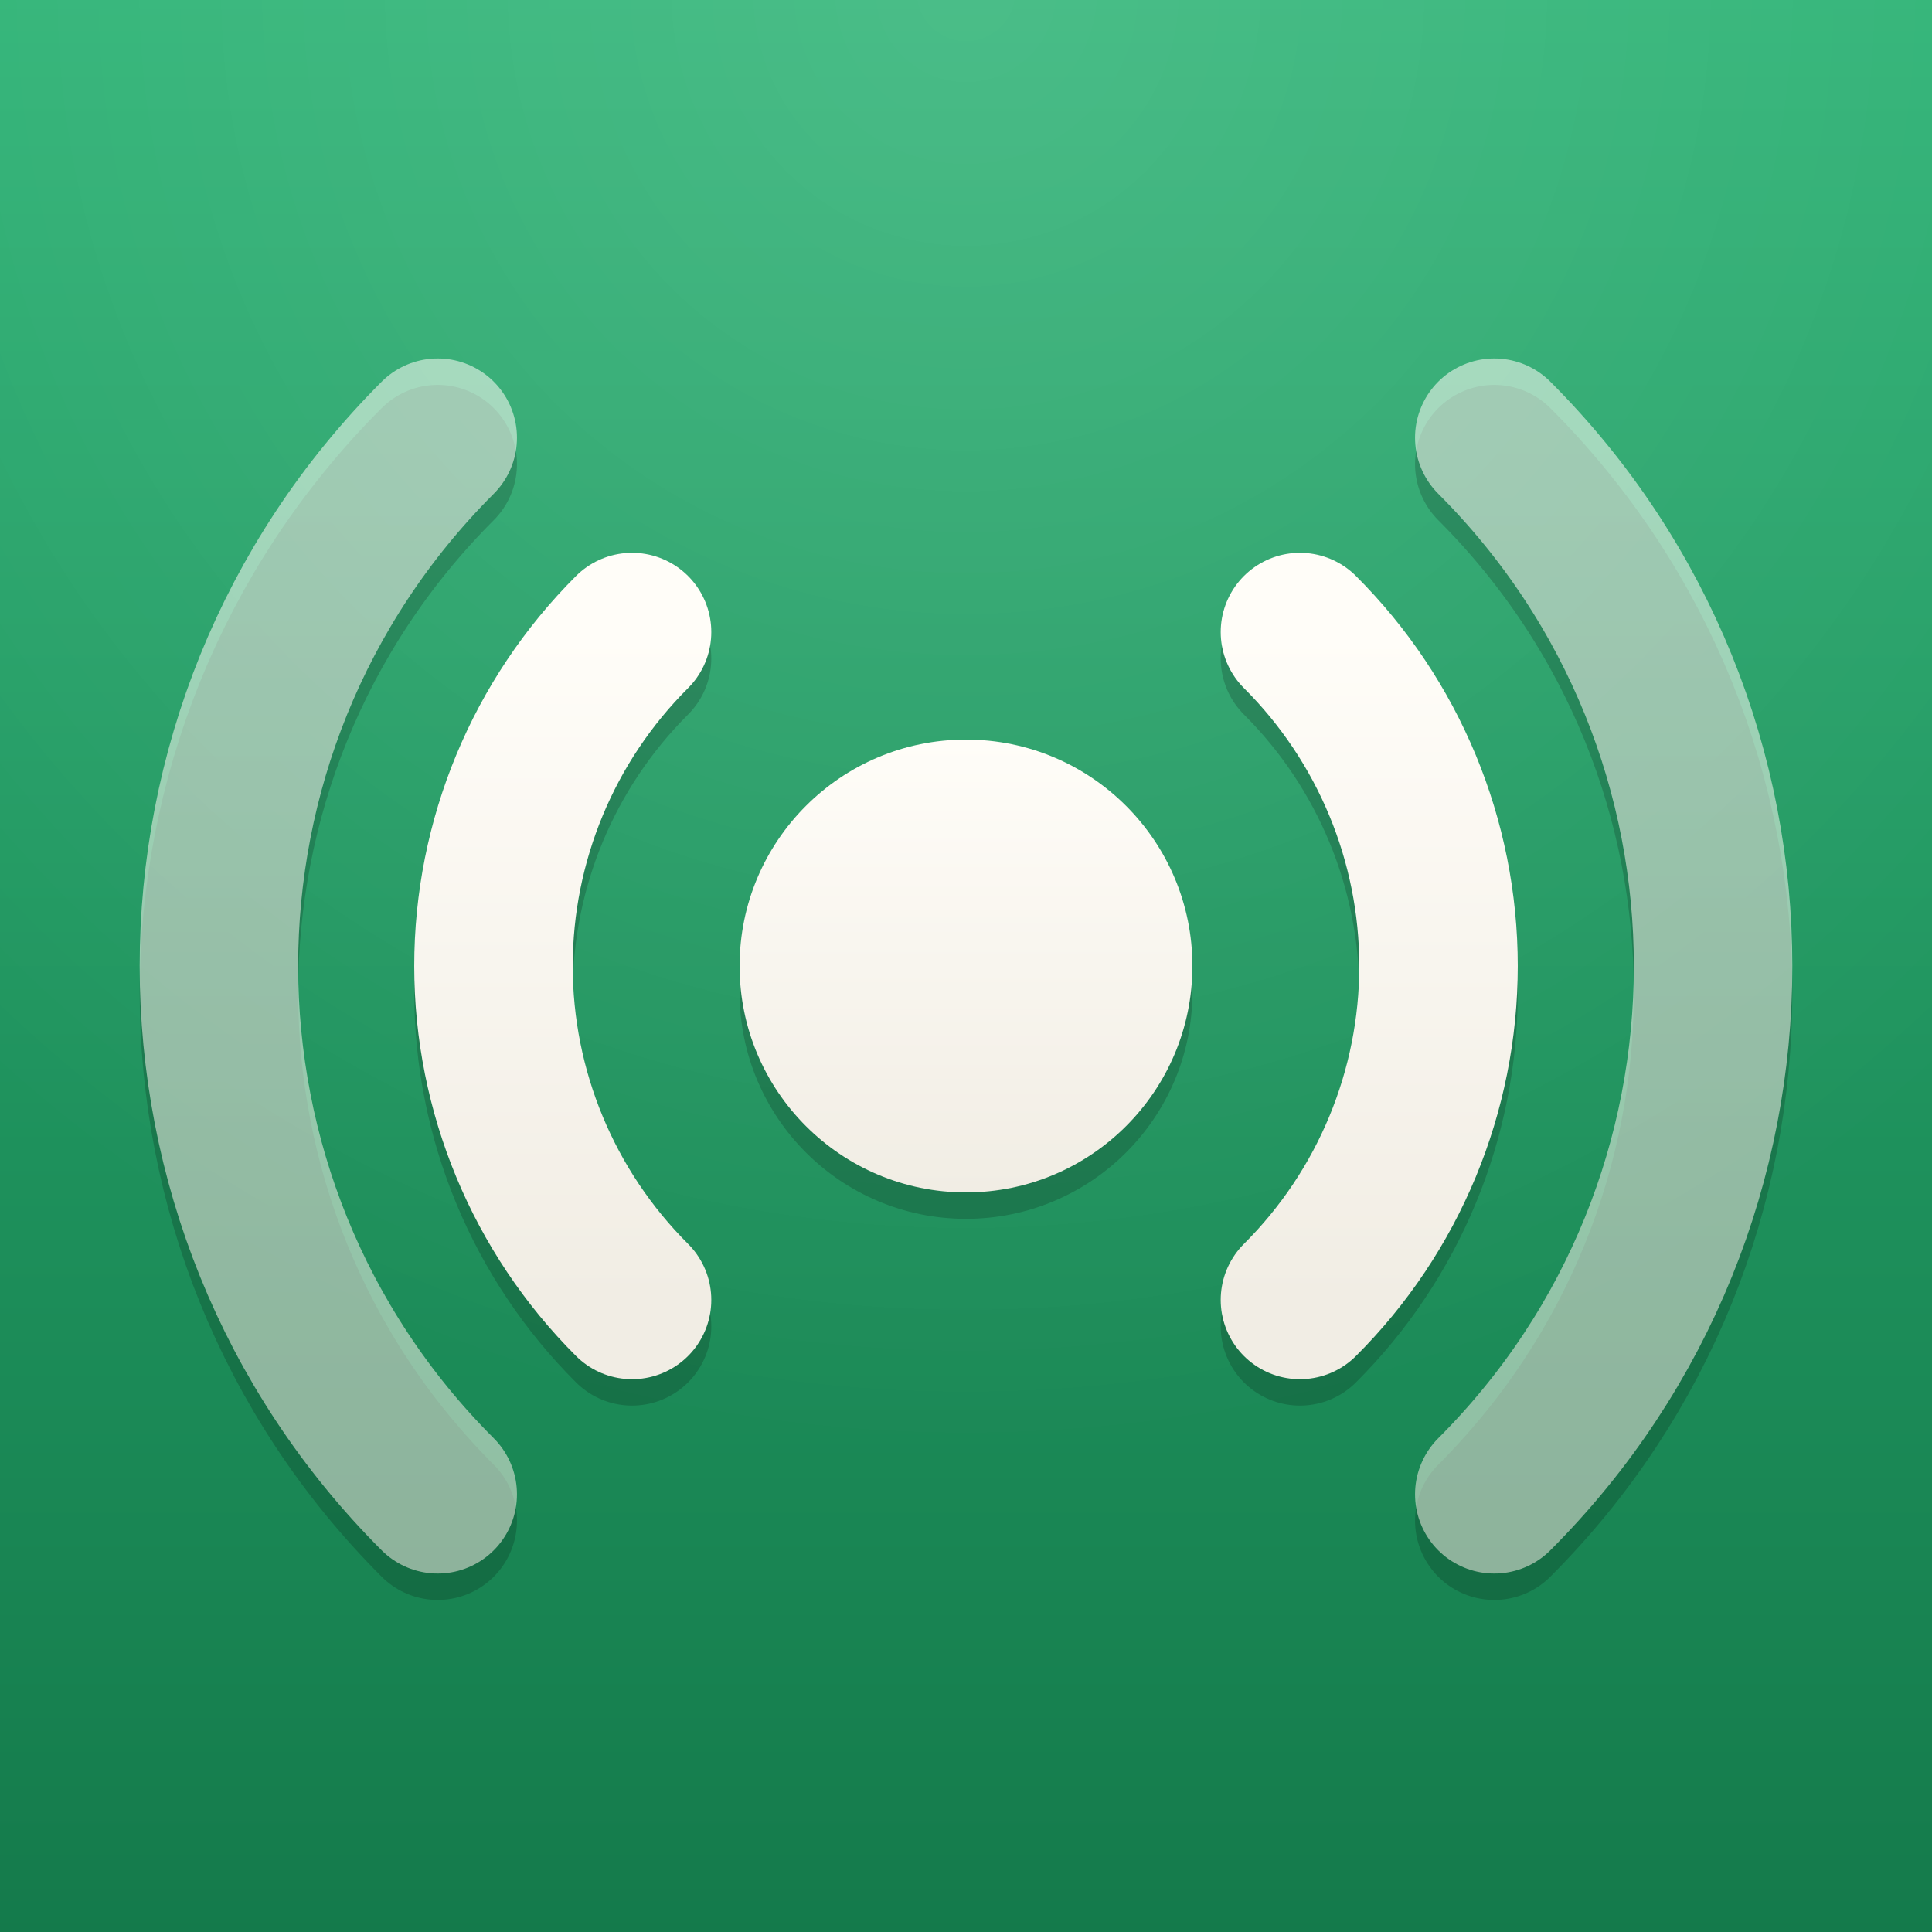
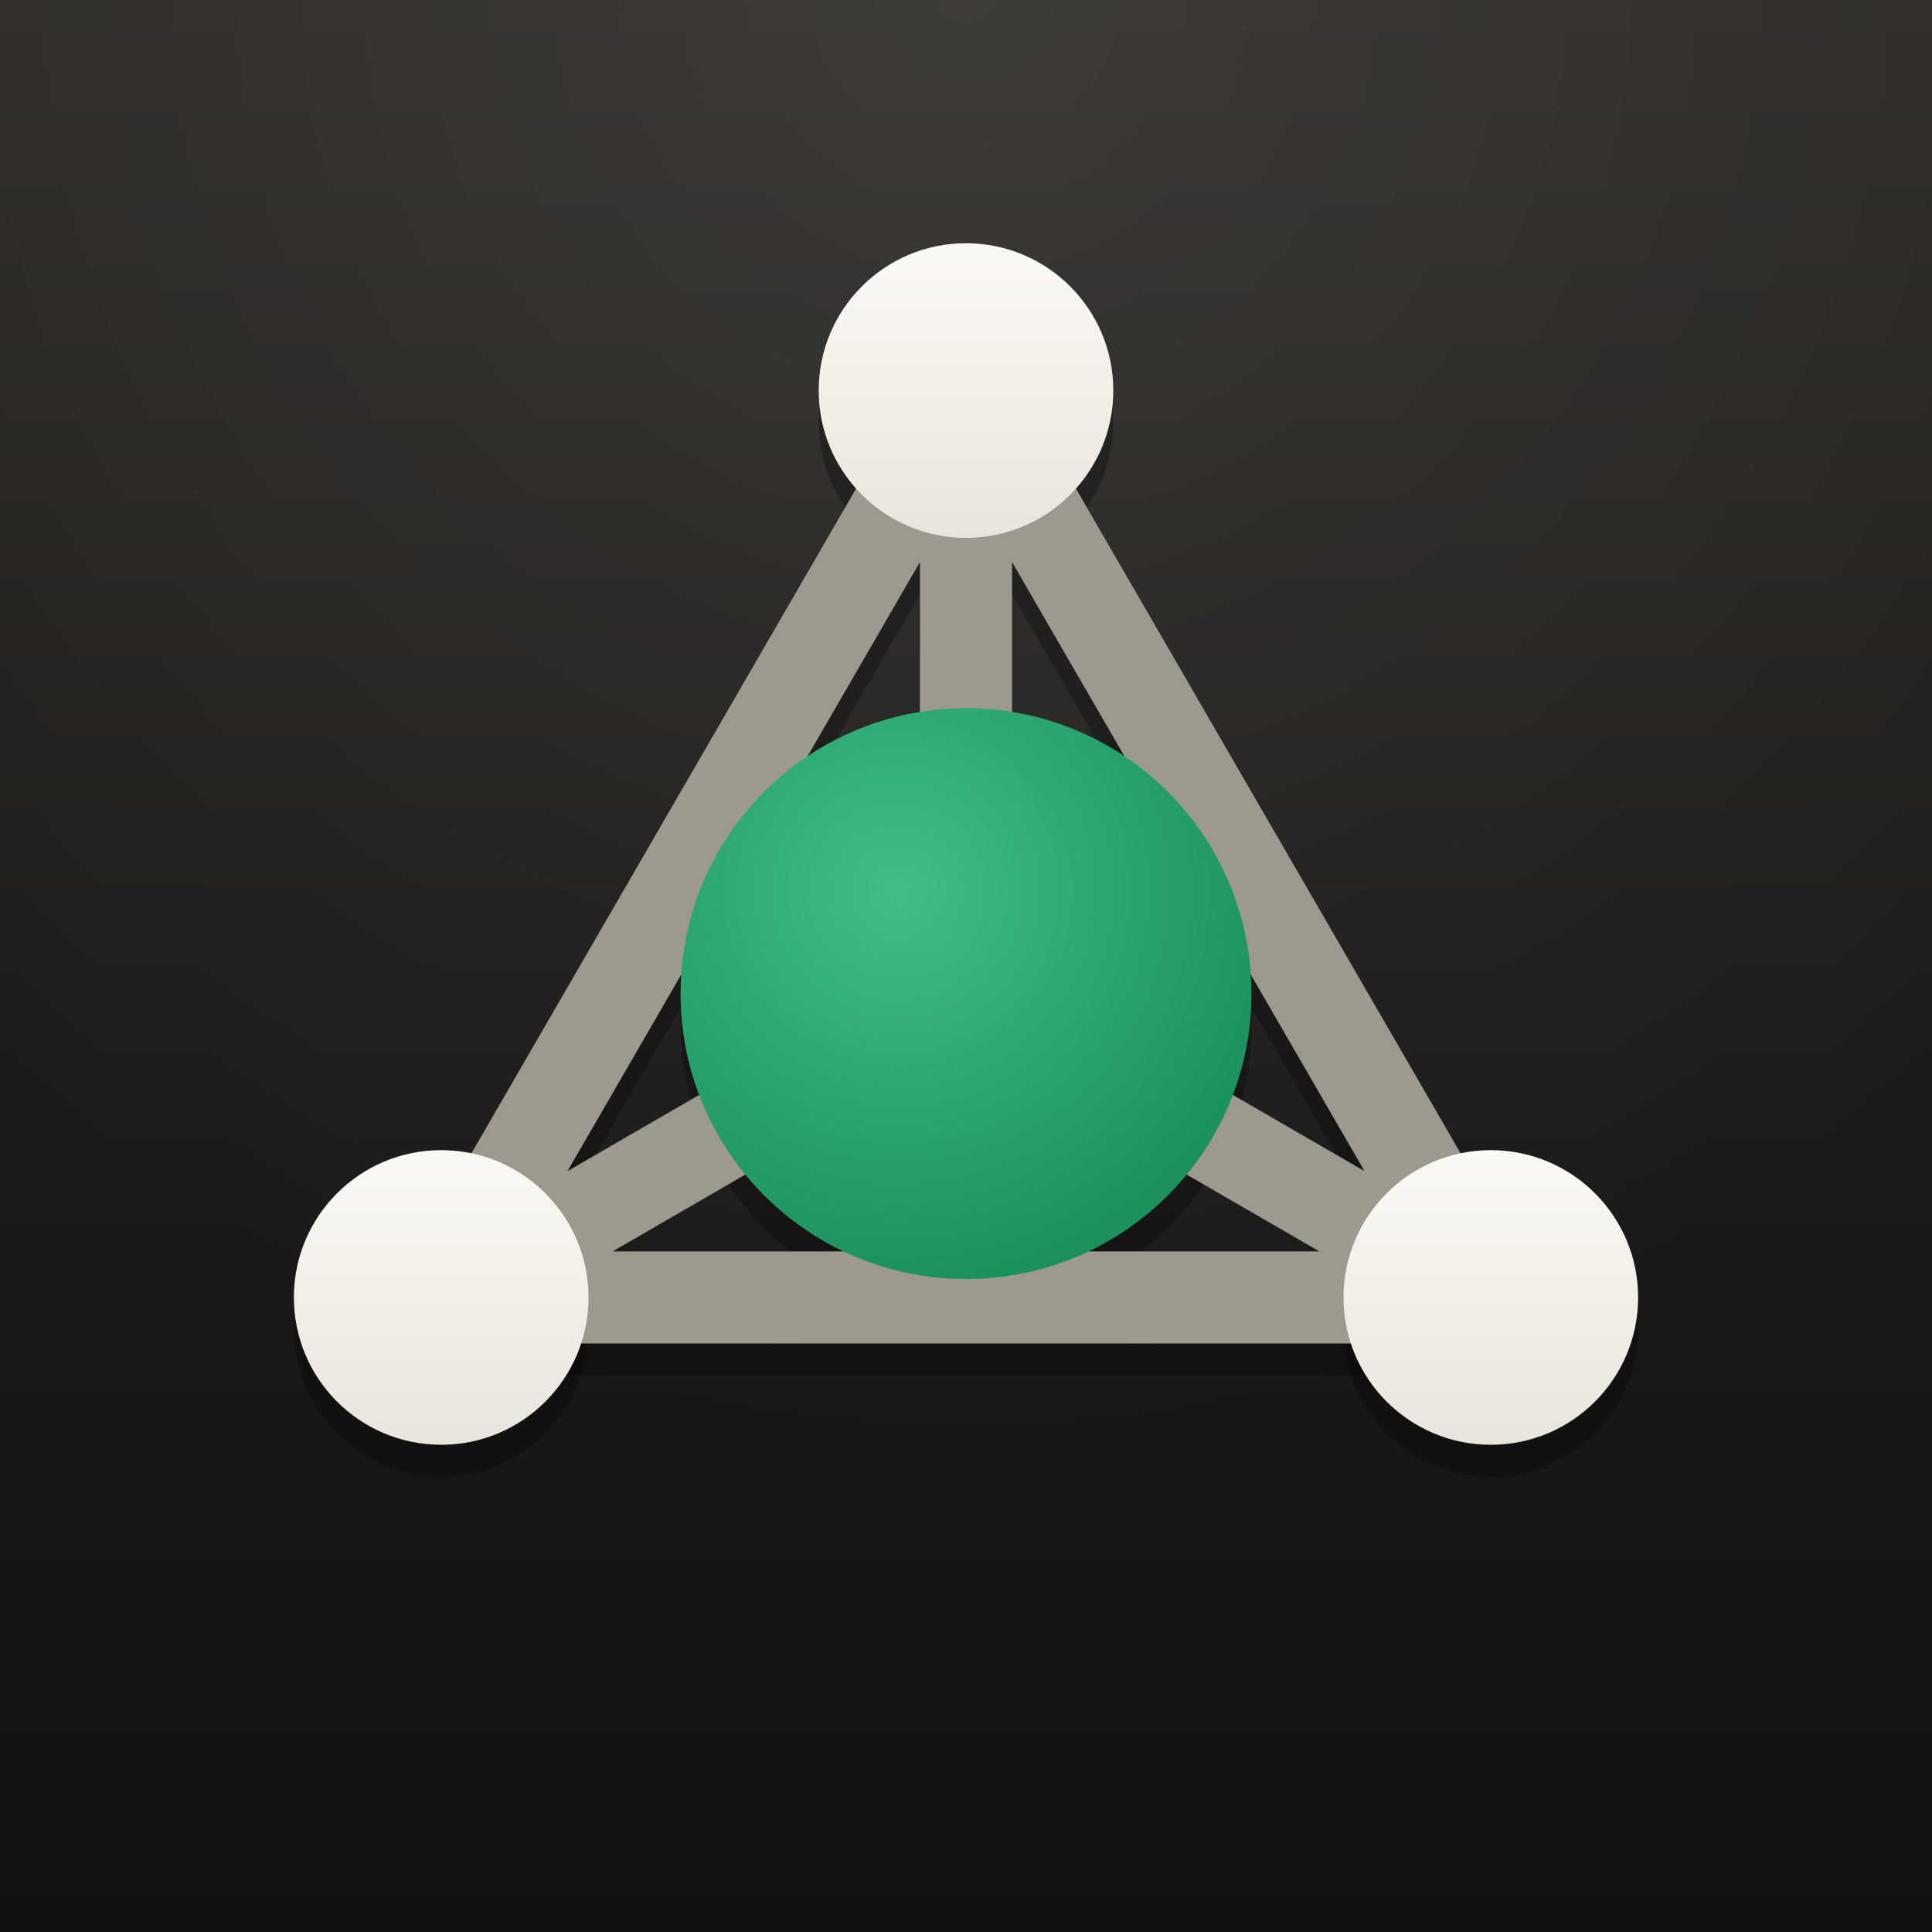
<svg xmlns="http://www.w3.org/2000/svg" width="1024" height="1024" viewBox="0 0 1024 1024">
  <defs>
    <linearGradient id="field" x1="0" y1="0" x2="0" y2="1">
-       <stop offset="0" stop-color="#2DB375" />
-       <stop offset="1" stop-color="#147A4B" />
+       <stop offset="0" stop-color="#2B2825" />
+       <stop offset="1" stop-color="#121110" />
    </linearGradient>
    <radialGradient id="sheen" cx="0.5" cy="0" r="0.75">
-       <stop offset="0" stop-color="#FFFFFF" stop-opacity="0.14" />
+       <stop offset="0" stop-color="#FFFFFF" stop-opacity="0.09" />
      <stop offset="1" stop-color="#FFFFFF" stop-opacity="0" />
    </radialGradient>
+     <radialGradient id="dot" cx="0.38" cy="0.32" r="0.8">
+       <stop offset="0" stop-color="#3DBF86" />
+       <stop offset="1" stop-color="#178B55" />
+     </radialGradient>
    <linearGradient id="ivory" x1="0" y1="0" x2="0" y2="1">
-       <stop offset="0" stop-color="#FFFDF8" />
-       <stop offset="1" stop-color="#F1EDE4" />
+       <stop offset="0" stop-color="#FBF9F4" />
+       <stop offset="1" stop-color="#E9E5DC" />
    </linearGradient>
  </defs>
  <g id="field">
    <rect width="1024" height="1024" fill="url(#field)" />
    <rect width="1024" height="1024" fill="url(#sheen)" />
  </g>
  <g id="glyph">
-     <g transform="translate(0 14)" fill="none" stroke="#000" stroke-opacity="0.18" stroke-width="84" stroke-linecap="round">
-       <path d="M 335 335 A 250 250 0 0 0 335 689" />
-       <path d="M 689 335 A 250 250 0 0 1 689 689" />
-       <path d="M 232 232 A 396 396 0 0 0 232 792" />
-       <path d="M 792 232 A 396 396 0 0 1 792 792" />
+     <g transform="translate(512 512) scale(1.22) translate(-512 -512)">
+       <g transform="translate(0 14)" fill="#000" fill-opacity="0.28" stroke="#000" stroke-opacity="0.28" stroke-width="40" stroke-linecap="round">
+         <path d="M 512 262 L 740 656 L 284 656 Z" fill="none" />
+         <circle cx="512" cy="262" r="64" stroke="none" />
+         <circle cx="740" cy="656" r="64" stroke="none" />
+         <circle cx="284" cy="656" r="64" stroke="none" />
+         <circle cx="512" cy="524" r="124" stroke="none" />
+       </g>
+       <path d="M 512 262 L 740 656 L 284 656 Z M 512 262 L 512 524 M 740 656 L 512 524 M 284 656 L 512 524" fill="none" stroke="#9E998F" stroke-width="40" stroke-linecap="round" stroke-linejoin="round" />
+       <circle cx="512" cy="262" r="64" fill="url(#ivory)" />
+       <circle cx="740" cy="656" r="64" fill="url(#ivory)" />
+       <circle cx="284" cy="656" r="64" fill="url(#ivory)" />
+       <circle cx="512" cy="524" r="124" fill="url(#dot)" />
    </g>
-     <circle cx="512" cy="526" r="120" fill="#000" fill-opacity="0.18" />
-     <g fill="none" stroke="url(#ivory)" stroke-width="84" stroke-linecap="round">
-       <path d="M 335 335 A 250 250 0 0 0 335 689" />
-       <path d="M 689 335 A 250 250 0 0 1 689 689" />
-       <path d="M 232 232 A 396 396 0 0 0 232 792" stroke-opacity="0.55" />
-       <path d="M 792 232 A 396 396 0 0 1 792 792" stroke-opacity="0.55" />
-     </g>
-     <circle cx="512" cy="512" r="120" fill="url(#ivory)" />
  </g>
</svg>
